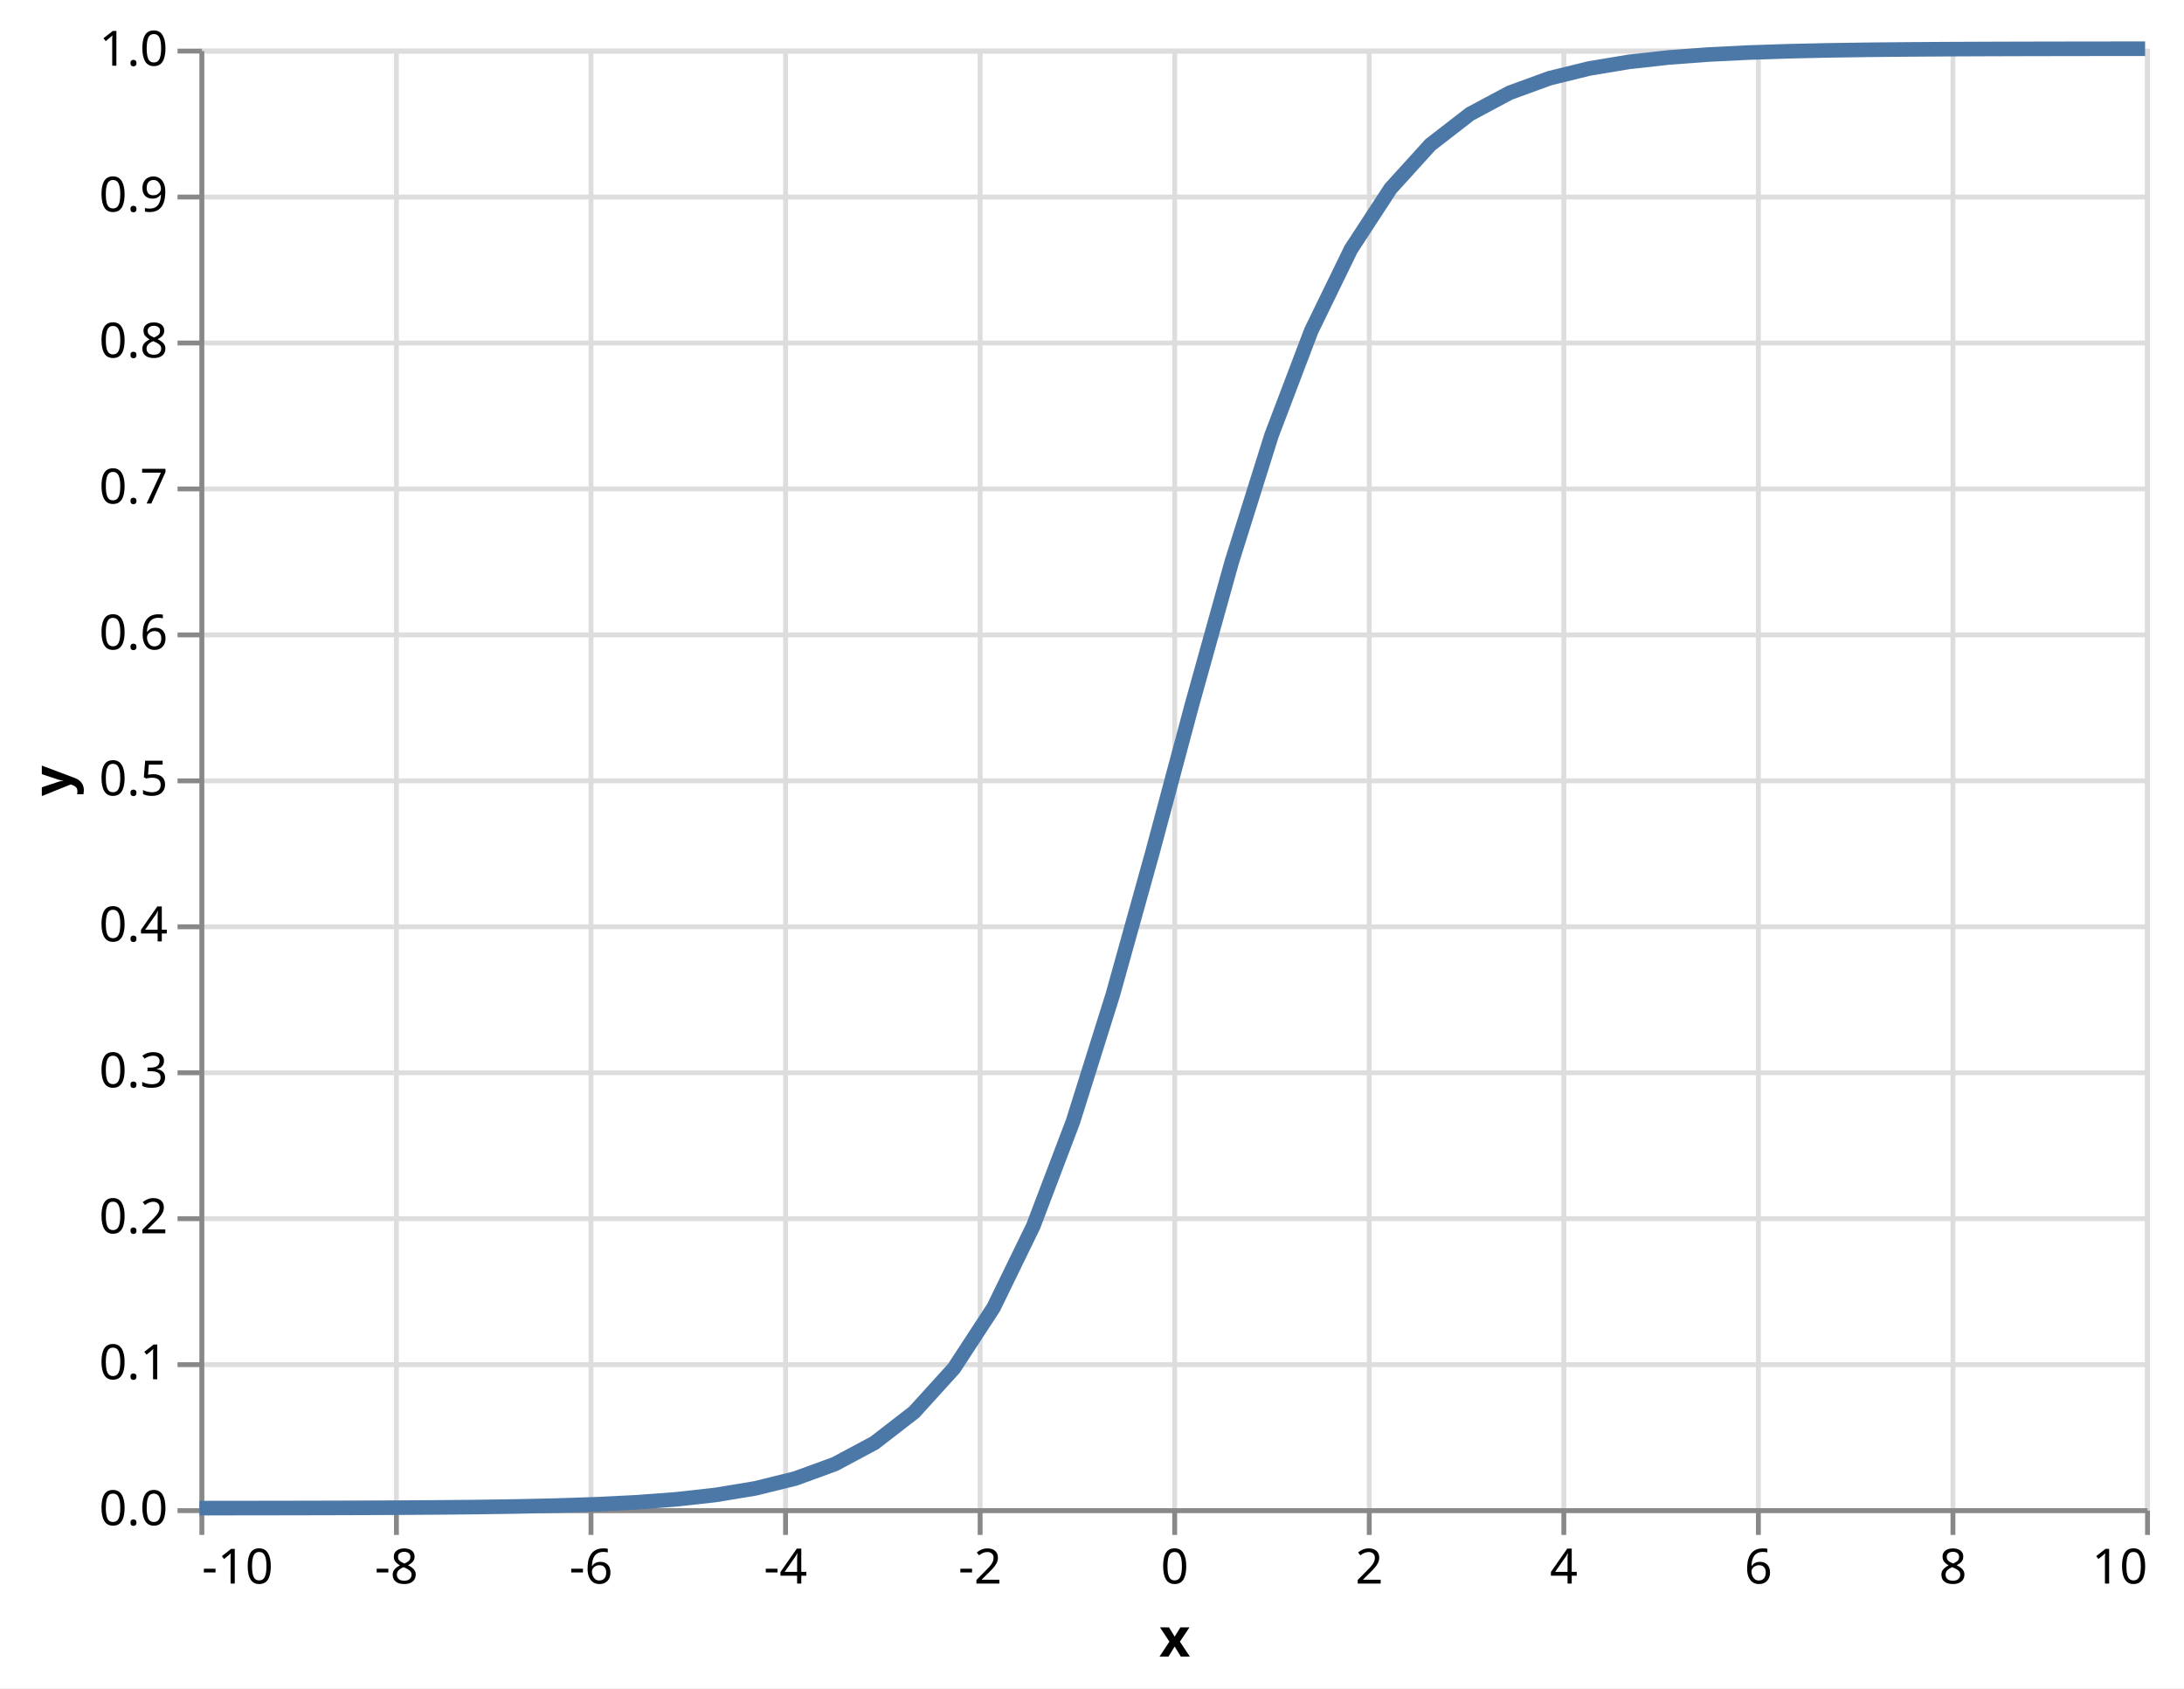
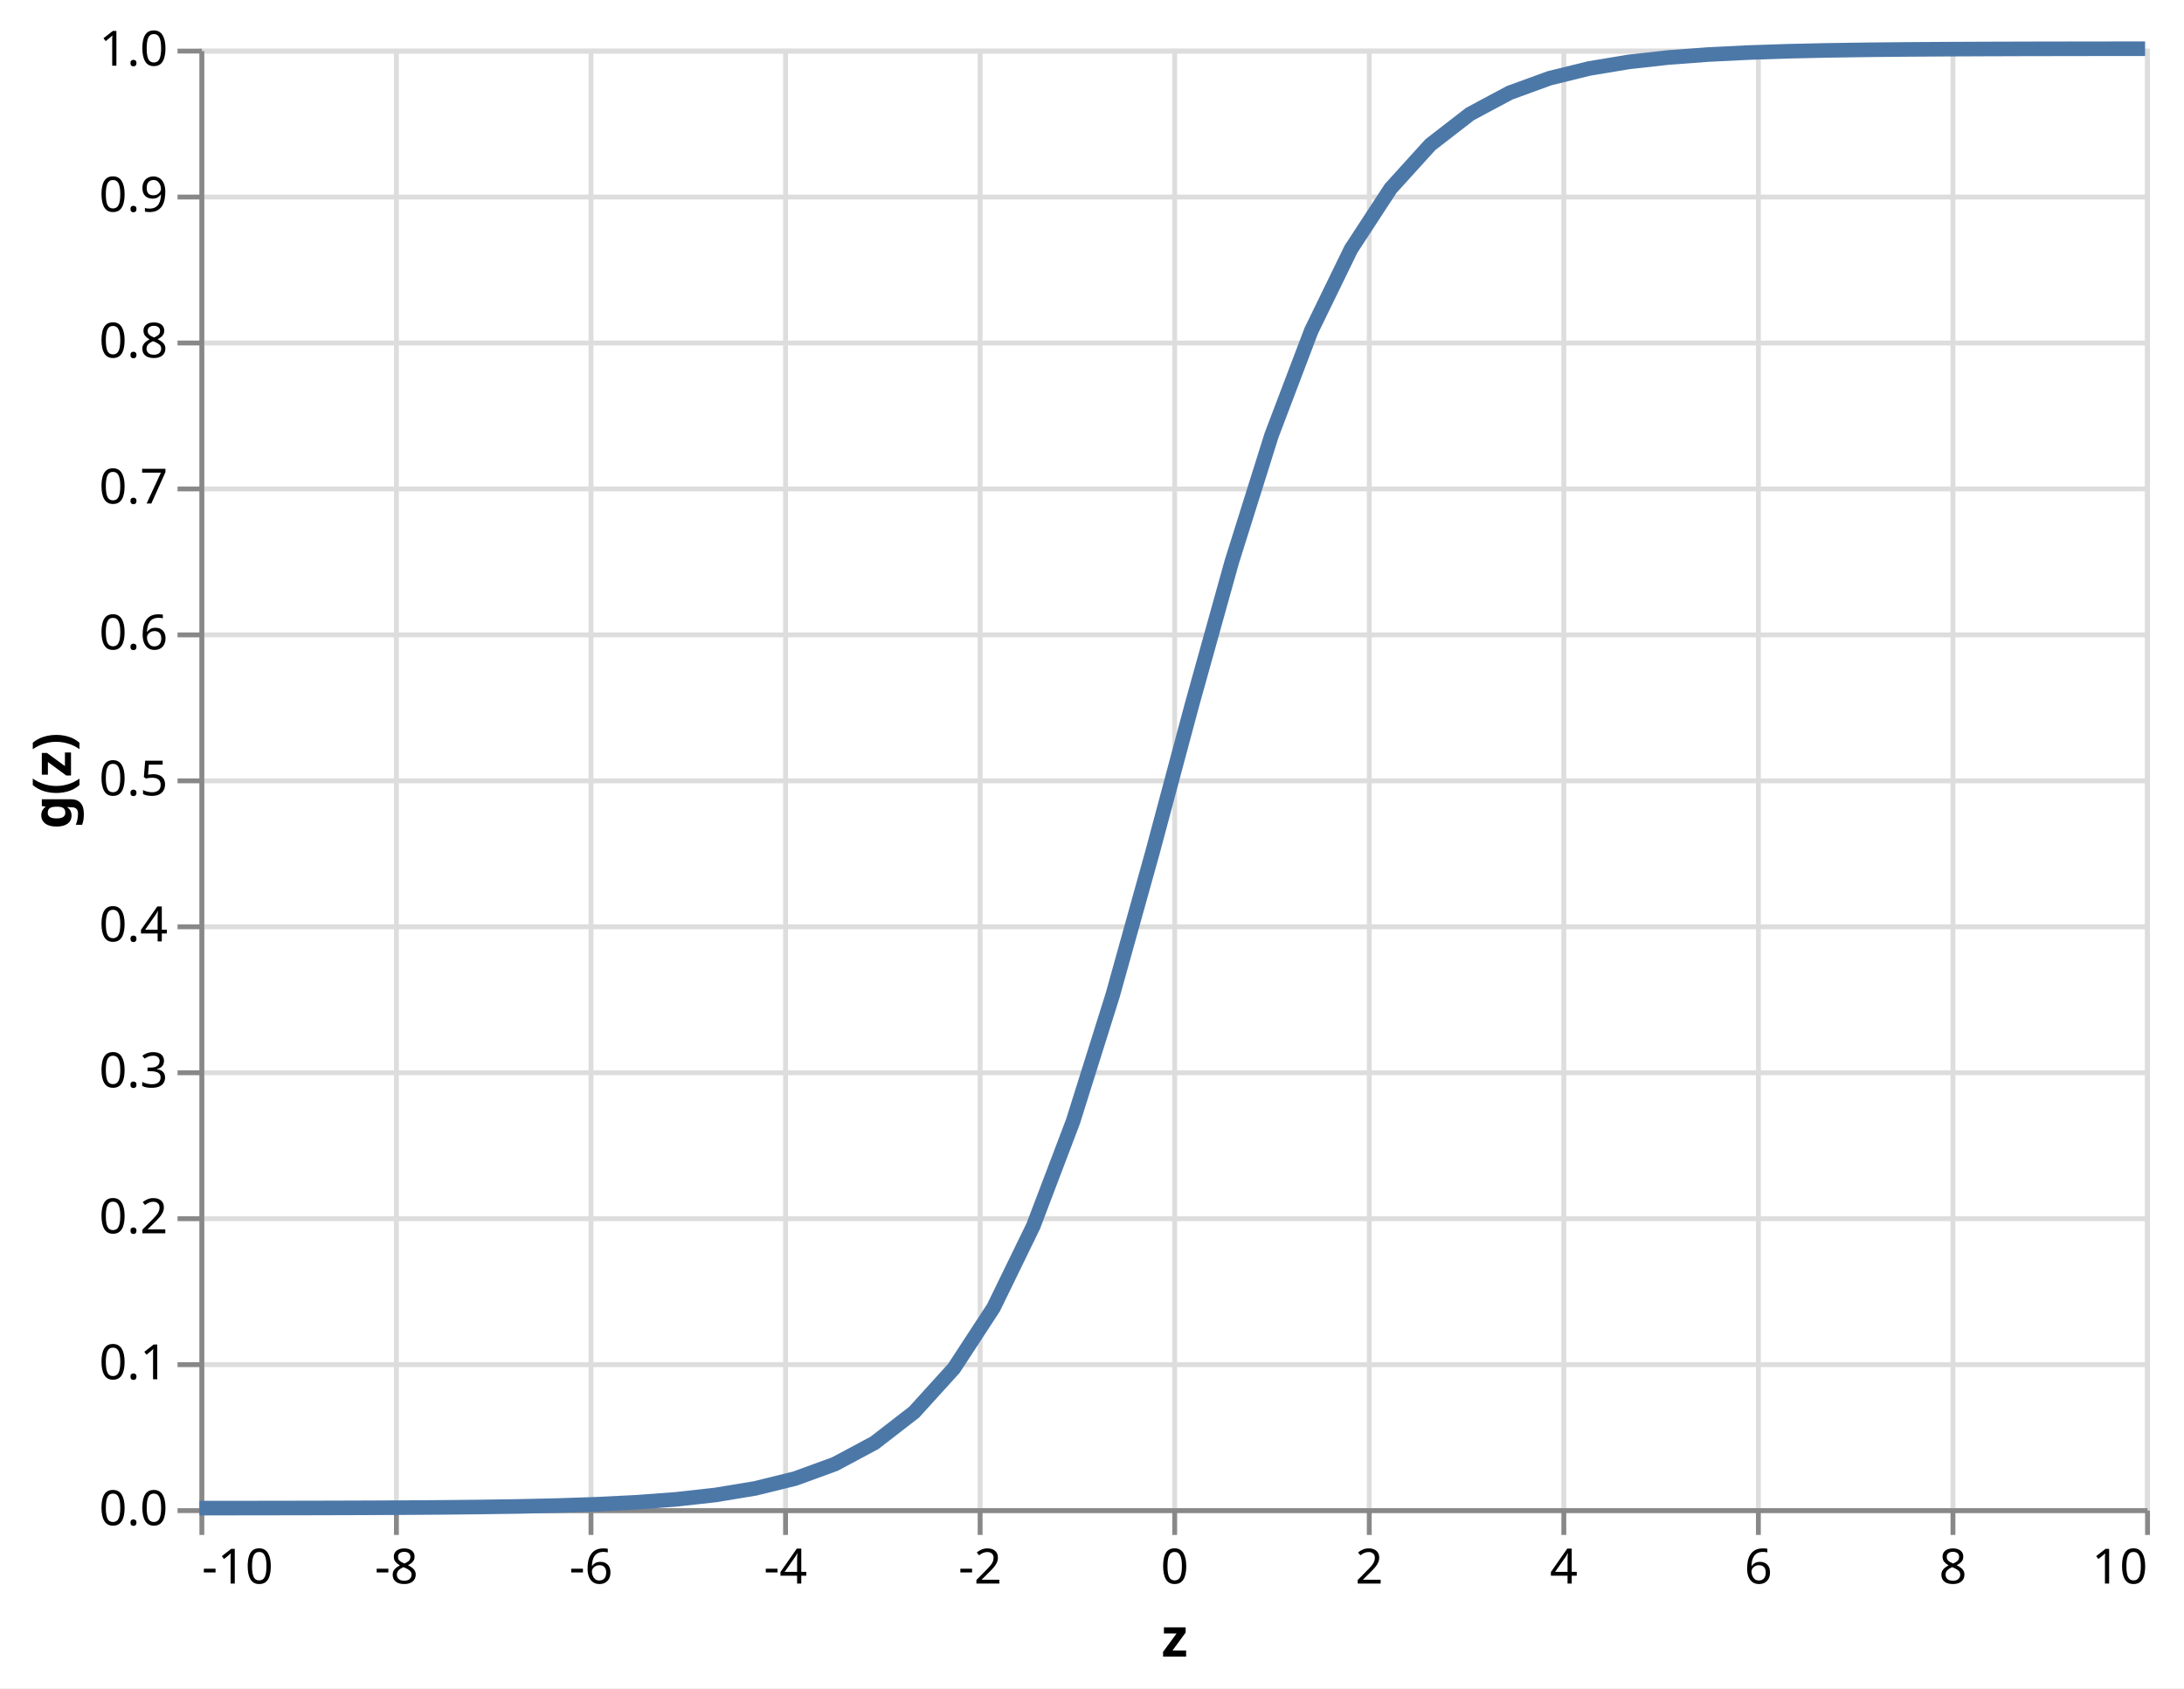
<svg xmlns="http://www.w3.org/2000/svg" class="marks" width="449" height="347" viewBox="0 0 449 347" version="1.1">
  <rect width="449" height="347" style="fill: white;" />
  <g transform="translate(41,10)">
    <g class="mark-group role-frame root">
      <g transform="translate(0,0)">
        <path class="background" d="M0.5,0.5h400v300h-400Z" style="fill: none; stroke: #ddd;" />
        <g>
          <g class="mark-group role-axis">
            <g transform="translate(0.5,300.5)">
              <path class="background" d="M0,0h0v0h0Z" style="pointer-events: none; fill: none;" />
              <g>
                <g class="mark-rule role-axis-grid" style="pointer-events: none;">
                  <line transform="translate(0,-300)" x2="0" y2="300" style="fill: none; stroke: #ddd; stroke-width: 1; opacity: 1;" />
                  <line transform="translate(40,-300)" x2="0" y2="300" style="fill: none; stroke: #ddd; stroke-width: 1; opacity: 1;" />
                  <line transform="translate(80,-300)" x2="0" y2="300" style="fill: none; stroke: #ddd; stroke-width: 1; opacity: 1;" />
                  <line transform="translate(120,-300)" x2="0" y2="300" style="fill: none; stroke: #ddd; stroke-width: 1; opacity: 1;" />
                  <line transform="translate(160,-300)" x2="0" y2="300" style="fill: none; stroke: #ddd; stroke-width: 1; opacity: 1;" />
                  <line transform="translate(200,-300)" x2="0" y2="300" style="fill: none; stroke: #ddd; stroke-width: 1; opacity: 1;" />
                  <line transform="translate(240,-300)" x2="0" y2="300" style="fill: none; stroke: #ddd; stroke-width: 1; opacity: 1;" />
                  <line transform="translate(280,-300)" x2="0" y2="300" style="fill: none; stroke: #ddd; stroke-width: 1; opacity: 1;" />
                  <line transform="translate(320,-300)" x2="0" y2="300" style="fill: none; stroke: #ddd; stroke-width: 1; opacity: 1;" />
                  <line transform="translate(360,-300)" x2="0" y2="300" style="fill: none; stroke: #ddd; stroke-width: 1; opacity: 1;" />
                  <line transform="translate(400,-300)" x2="0" y2="300" style="fill: none; stroke: #ddd; stroke-width: 1; opacity: 1;" />
                </g>
              </g>
              <path class="foreground" d="" style="pointer-events: none; display: none; fill: none;" />
            </g>
          </g>
          <g class="mark-group role-axis">
            <g transform="translate(0.5,0.5)">
              <path class="background" d="M0,0h0v0h0Z" style="pointer-events: none; fill: none;" />
              <g>
                <g class="mark-rule role-axis-grid" style="pointer-events: none;">
                  <line transform="translate(0,300)" x2="400" y2="0" style="fill: none; stroke: #ddd; stroke-width: 1; opacity: 1;" />
                  <line transform="translate(0,270)" x2="400" y2="0" style="fill: none; stroke: #ddd; stroke-width: 1; opacity: 1;" />
                  <line transform="translate(0,240)" x2="400" y2="0" style="fill: none; stroke: #ddd; stroke-width: 1; opacity: 1;" />
                  <line transform="translate(0,210)" x2="400" y2="0" style="fill: none; stroke: #ddd; stroke-width: 1; opacity: 1;" />
                  <line transform="translate(0,180)" x2="400" y2="0" style="fill: none; stroke: #ddd; stroke-width: 1; opacity: 1;" />
                  <line transform="translate(0,150)" x2="400" y2="0" style="fill: none; stroke: #ddd; stroke-width: 1; opacity: 1;" />
                  <line transform="translate(0,120)" x2="400" y2="0" style="fill: none; stroke: #ddd; stroke-width: 1; opacity: 1;" />
                  <line transform="translate(0,90)" x2="400" y2="0" style="fill: none; stroke: #ddd; stroke-width: 1; opacity: 1;" />
                  <line transform="translate(0,60)" x2="400" y2="0" style="fill: none; stroke: #ddd; stroke-width: 1; opacity: 1;" />
                  <line transform="translate(0,30)" x2="400" y2="0" style="fill: none; stroke: #ddd; stroke-width: 1; opacity: 1;" />
                  <line transform="translate(0,0)" x2="400" y2="0" style="fill: none; stroke: #ddd; stroke-width: 1; opacity: 1;" />
                </g>
              </g>
              <path class="foreground" d="" style="pointer-events: none; display: none; fill: none;" />
            </g>
          </g>
          <g class="mark-group role-axis">
            <g transform="translate(0.5,300.5)">
              <path class="background" d="M0,0h0v0h0Z" style="pointer-events: none; fill: none;" />
              <g>
                <g class="mark-rule role-axis-tick" style="pointer-events: none;">
                  <line transform="translate(0,0)" x2="0" y2="5" style="fill: none; stroke: #888; stroke-width: 1; opacity: 1;" />
                  <line transform="translate(40,0)" x2="0" y2="5" style="fill: none; stroke: #888; stroke-width: 1; opacity: 1;" />
                  <line transform="translate(80,0)" x2="0" y2="5" style="fill: none; stroke: #888; stroke-width: 1; opacity: 1;" />
                  <line transform="translate(120,0)" x2="0" y2="5" style="fill: none; stroke: #888; stroke-width: 1; opacity: 1;" />
                  <line transform="translate(160,0)" x2="0" y2="5" style="fill: none; stroke: #888; stroke-width: 1; opacity: 1;" />
                  <line transform="translate(200,0)" x2="0" y2="5" style="fill: none; stroke: #888; stroke-width: 1; opacity: 1;" />
                  <line transform="translate(240,0)" x2="0" y2="5" style="fill: none; stroke: #888; stroke-width: 1; opacity: 1;" />
                  <line transform="translate(280,0)" x2="0" y2="5" style="fill: none; stroke: #888; stroke-width: 1; opacity: 1;" />
                  <line transform="translate(320,0)" x2="0" y2="5" style="fill: none; stroke: #888; stroke-width: 1; opacity: 1;" />
                  <line transform="translate(360,0)" x2="0" y2="5" style="fill: none; stroke: #888; stroke-width: 1; opacity: 1;" />
                  <line transform="translate(400,0)" x2="0" y2="5" style="fill: none; stroke: #888; stroke-width: 1; opacity: 1;" />
                </g>
                <g class="mark-text role-axis-label" style="pointer-events: none;">
                  <text text-anchor="start" transform="translate(0,15)" style="font-family: sans-serif; font-size: 10px; fill: #000; opacity: 1;">-10</text>
                  <text text-anchor="middle" transform="translate(40,15)" style="font-family: sans-serif; font-size: 10px; fill: #000; opacity: 1;">-8</text>
                  <text text-anchor="middle" transform="translate(80,15)" style="font-family: sans-serif; font-size: 10px; fill: #000; opacity: 1;">-6</text>
                  <text text-anchor="middle" transform="translate(120,15)" style="font-family: sans-serif; font-size: 10px; fill: #000; opacity: 1;">-4</text>
                  <text text-anchor="middle" transform="translate(160,15)" style="font-family: sans-serif; font-size: 10px; fill: #000; opacity: 1;">-2</text>
                  <text text-anchor="middle" transform="translate(200,15)" style="font-family: sans-serif; font-size: 10px; fill: #000; opacity: 1;">0</text>
                  <text text-anchor="middle" transform="translate(240,15)" style="font-family: sans-serif; font-size: 10px; fill: #000; opacity: 1;">2</text>
                  <text text-anchor="middle" transform="translate(280,15)" style="font-family: sans-serif; font-size: 10px; fill: #000; opacity: 1;">4</text>
                  <text text-anchor="middle" transform="translate(320,15)" style="font-family: sans-serif; font-size: 10px; fill: #000; opacity: 1;">6</text>
                  <text text-anchor="middle" transform="translate(360,15)" style="font-family: sans-serif; font-size: 10px; fill: #000; opacity: 1;">8</text>
                  <text text-anchor="end" transform="translate(400,15)" style="font-family: sans-serif; font-size: 10px; fill: #000; opacity: 1;">10</text>
                </g>
                <g class="mark-rule role-axis-domain" style="pointer-events: none;">
                  <line transform="translate(0,0)" x2="400" y2="0" style="fill: none; stroke: #888; stroke-width: 1; opacity: 1;" />
                </g>
                <g class="mark-text role-axis-title" style="pointer-events: none;">
-                   <text text-anchor="middle" transform="translate(200,30)" style="font-family: sans-serif; font-size: 11px; font-weight: bold; fill: #000; opacity: 1;">x</text>
+                   <text text-anchor="middle" transform="translate(200,30)" style="font-family: sans-serif; font-size: 11px; font-weight: bold; fill: #000; opacity: 1;">z</text>
                </g>
              </g>
              <path class="foreground" d="" style="pointer-events: none; display: none; fill: none;" />
            </g>
          </g>
          <g class="mark-group role-axis">
            <g transform="translate(0.5,0.5)">
              <path class="background" d="M0,0h0v0h0Z" style="pointer-events: none; fill: none;" />
              <g>
                <g class="mark-rule role-axis-tick" style="pointer-events: none;">
                  <line transform="translate(0,300)" x2="-5" y2="0" style="fill: none; stroke: #888; stroke-width: 1; opacity: 1;" />
                  <line transform="translate(0,270)" x2="-5" y2="0" style="fill: none; stroke: #888; stroke-width: 1; opacity: 1;" />
                  <line transform="translate(0,240)" x2="-5" y2="0" style="fill: none; stroke: #888; stroke-width: 1; opacity: 1;" />
                  <line transform="translate(0,210)" x2="-5" y2="0" style="fill: none; stroke: #888; stroke-width: 1; opacity: 1;" />
                  <line transform="translate(0,180)" x2="-5" y2="0" style="fill: none; stroke: #888; stroke-width: 1; opacity: 1;" />
                  <line transform="translate(0,150)" x2="-5" y2="0" style="fill: none; stroke: #888; stroke-width: 1; opacity: 1;" />
                  <line transform="translate(0,120)" x2="-5" y2="0" style="fill: none; stroke: #888; stroke-width: 1; opacity: 1;" />
                  <line transform="translate(0,90)" x2="-5" y2="0" style="fill: none; stroke: #888; stroke-width: 1; opacity: 1;" />
                  <line transform="translate(0,60)" x2="-5" y2="0" style="fill: none; stroke: #888; stroke-width: 1; opacity: 1;" />
                  <line transform="translate(0,30)" x2="-5" y2="0" style="fill: none; stroke: #888; stroke-width: 1; opacity: 1;" />
                  <line transform="translate(0,0)" x2="-5" y2="0" style="fill: none; stroke: #888; stroke-width: 1; opacity: 1;" />
                </g>
                <g class="mark-text role-axis-label" style="pointer-events: none;">
                  <text text-anchor="end" transform="translate(-7,303)" style="font-family: sans-serif; font-size: 10px; fill: #000; opacity: 1;">0.0</text>
                  <text text-anchor="end" transform="translate(-7,273)" style="font-family: sans-serif; font-size: 10px; fill: #000; opacity: 1;">0.1</text>
                  <text text-anchor="end" transform="translate(-7,243)" style="font-family: sans-serif; font-size: 10px; fill: #000; opacity: 1;">0.2</text>
                  <text text-anchor="end" transform="translate(-7,213)" style="font-family: sans-serif; font-size: 10px; fill: #000; opacity: 1;">0.3</text>
                  <text text-anchor="end" transform="translate(-7,183)" style="font-family: sans-serif; font-size: 10px; fill: #000; opacity: 1;">0.4</text>
                  <text text-anchor="end" transform="translate(-7,153)" style="font-family: sans-serif; font-size: 10px; fill: #000; opacity: 1;">0.5</text>
                  <text text-anchor="end" transform="translate(-7,123)" style="font-family: sans-serif; font-size: 10px; fill: #000; opacity: 1;">0.6</text>
                  <text text-anchor="end" transform="translate(-7,93)" style="font-family: sans-serif; font-size: 10px; fill: #000; opacity: 1;">0.7</text>
                  <text text-anchor="end" transform="translate(-7,63)" style="font-family: sans-serif; font-size: 10px; fill: #000; opacity: 1;">0.8</text>
                  <text text-anchor="end" transform="translate(-7,33)" style="font-family: sans-serif; font-size: 10px; fill: #000; opacity: 1;">0.9</text>
                  <text text-anchor="end" transform="translate(-7,3)" style="font-family: sans-serif; font-size: 10px; fill: #000; opacity: 1;">1.0</text>
                </g>
                <g class="mark-rule role-axis-domain" style="pointer-events: none;">
                  <line transform="translate(0,300)" x2="0" y2="-300" style="fill: none; stroke: #888; stroke-width: 1; opacity: 1;" />
                </g>
                <g class="mark-text role-axis-title" style="pointer-events: none;">
-                   <text text-anchor="middle" transform="translate(-24.90137,150) rotate(-90) translate(0,-2)" style="font-family: sans-serif; font-size: 11px; font-weight: bold; fill: #000; opacity: 1;">y</text>
+                   <text text-anchor="middle" transform="translate(-24.90137,150) rotate(-90) translate(0,-2)" style="font-family: sans-serif; font-size: 11px; font-weight: bold; fill: #000; opacity: 1;">g(z)</text>
                </g>
              </g>
              <path class="foreground" d="" style="pointer-events: none; display: none; fill: none;" />
            </g>
          </g>
          <g class="mark-line role-mark marks">
            <path d="M0,299.986L8.163,299.98L16.327,299.969L24.49,299.954L32.653,299.93L40.816,299.895L48.98,299.842L57.143,299.763L65.306,299.644L73.469,299.464L81.633,299.195L89.796,298.791L97.959,298.186L106.122,297.28L114.286,295.927L122.449,293.916L130.612,290.941L138.776,286.579L146.939,280.26L155.102,271.263L163.265,258.769L171.429,242.004L179.592,220.516L187.755,194.536L195.918,165.253L204.082,134.747L212.245,105.464L220.408,79.484L228.571,57.996L236.735,41.231L244.898,28.737L253.061,19.74L261.224,13.421L269.388,9.059L277.551,6.084L285.714,4.073L293.878,2.72L302.041,1.814L310.204,1.209L318.367,0.805L326.531,0.536L334.694,0.356L342.857,0.237L351.02,0.158L359.184,0.105L367.347,0.07L375.51,0.046L383.673,0.031L391.837,0.02L400,0.014" style="fill: none; stroke: #4c78a8; stroke-width: 3;" />
          </g>
        </g>
        <path class="foreground" d="" style="display: none; fill: none;" />
      </g>
    </g>
  </g>
</svg>
